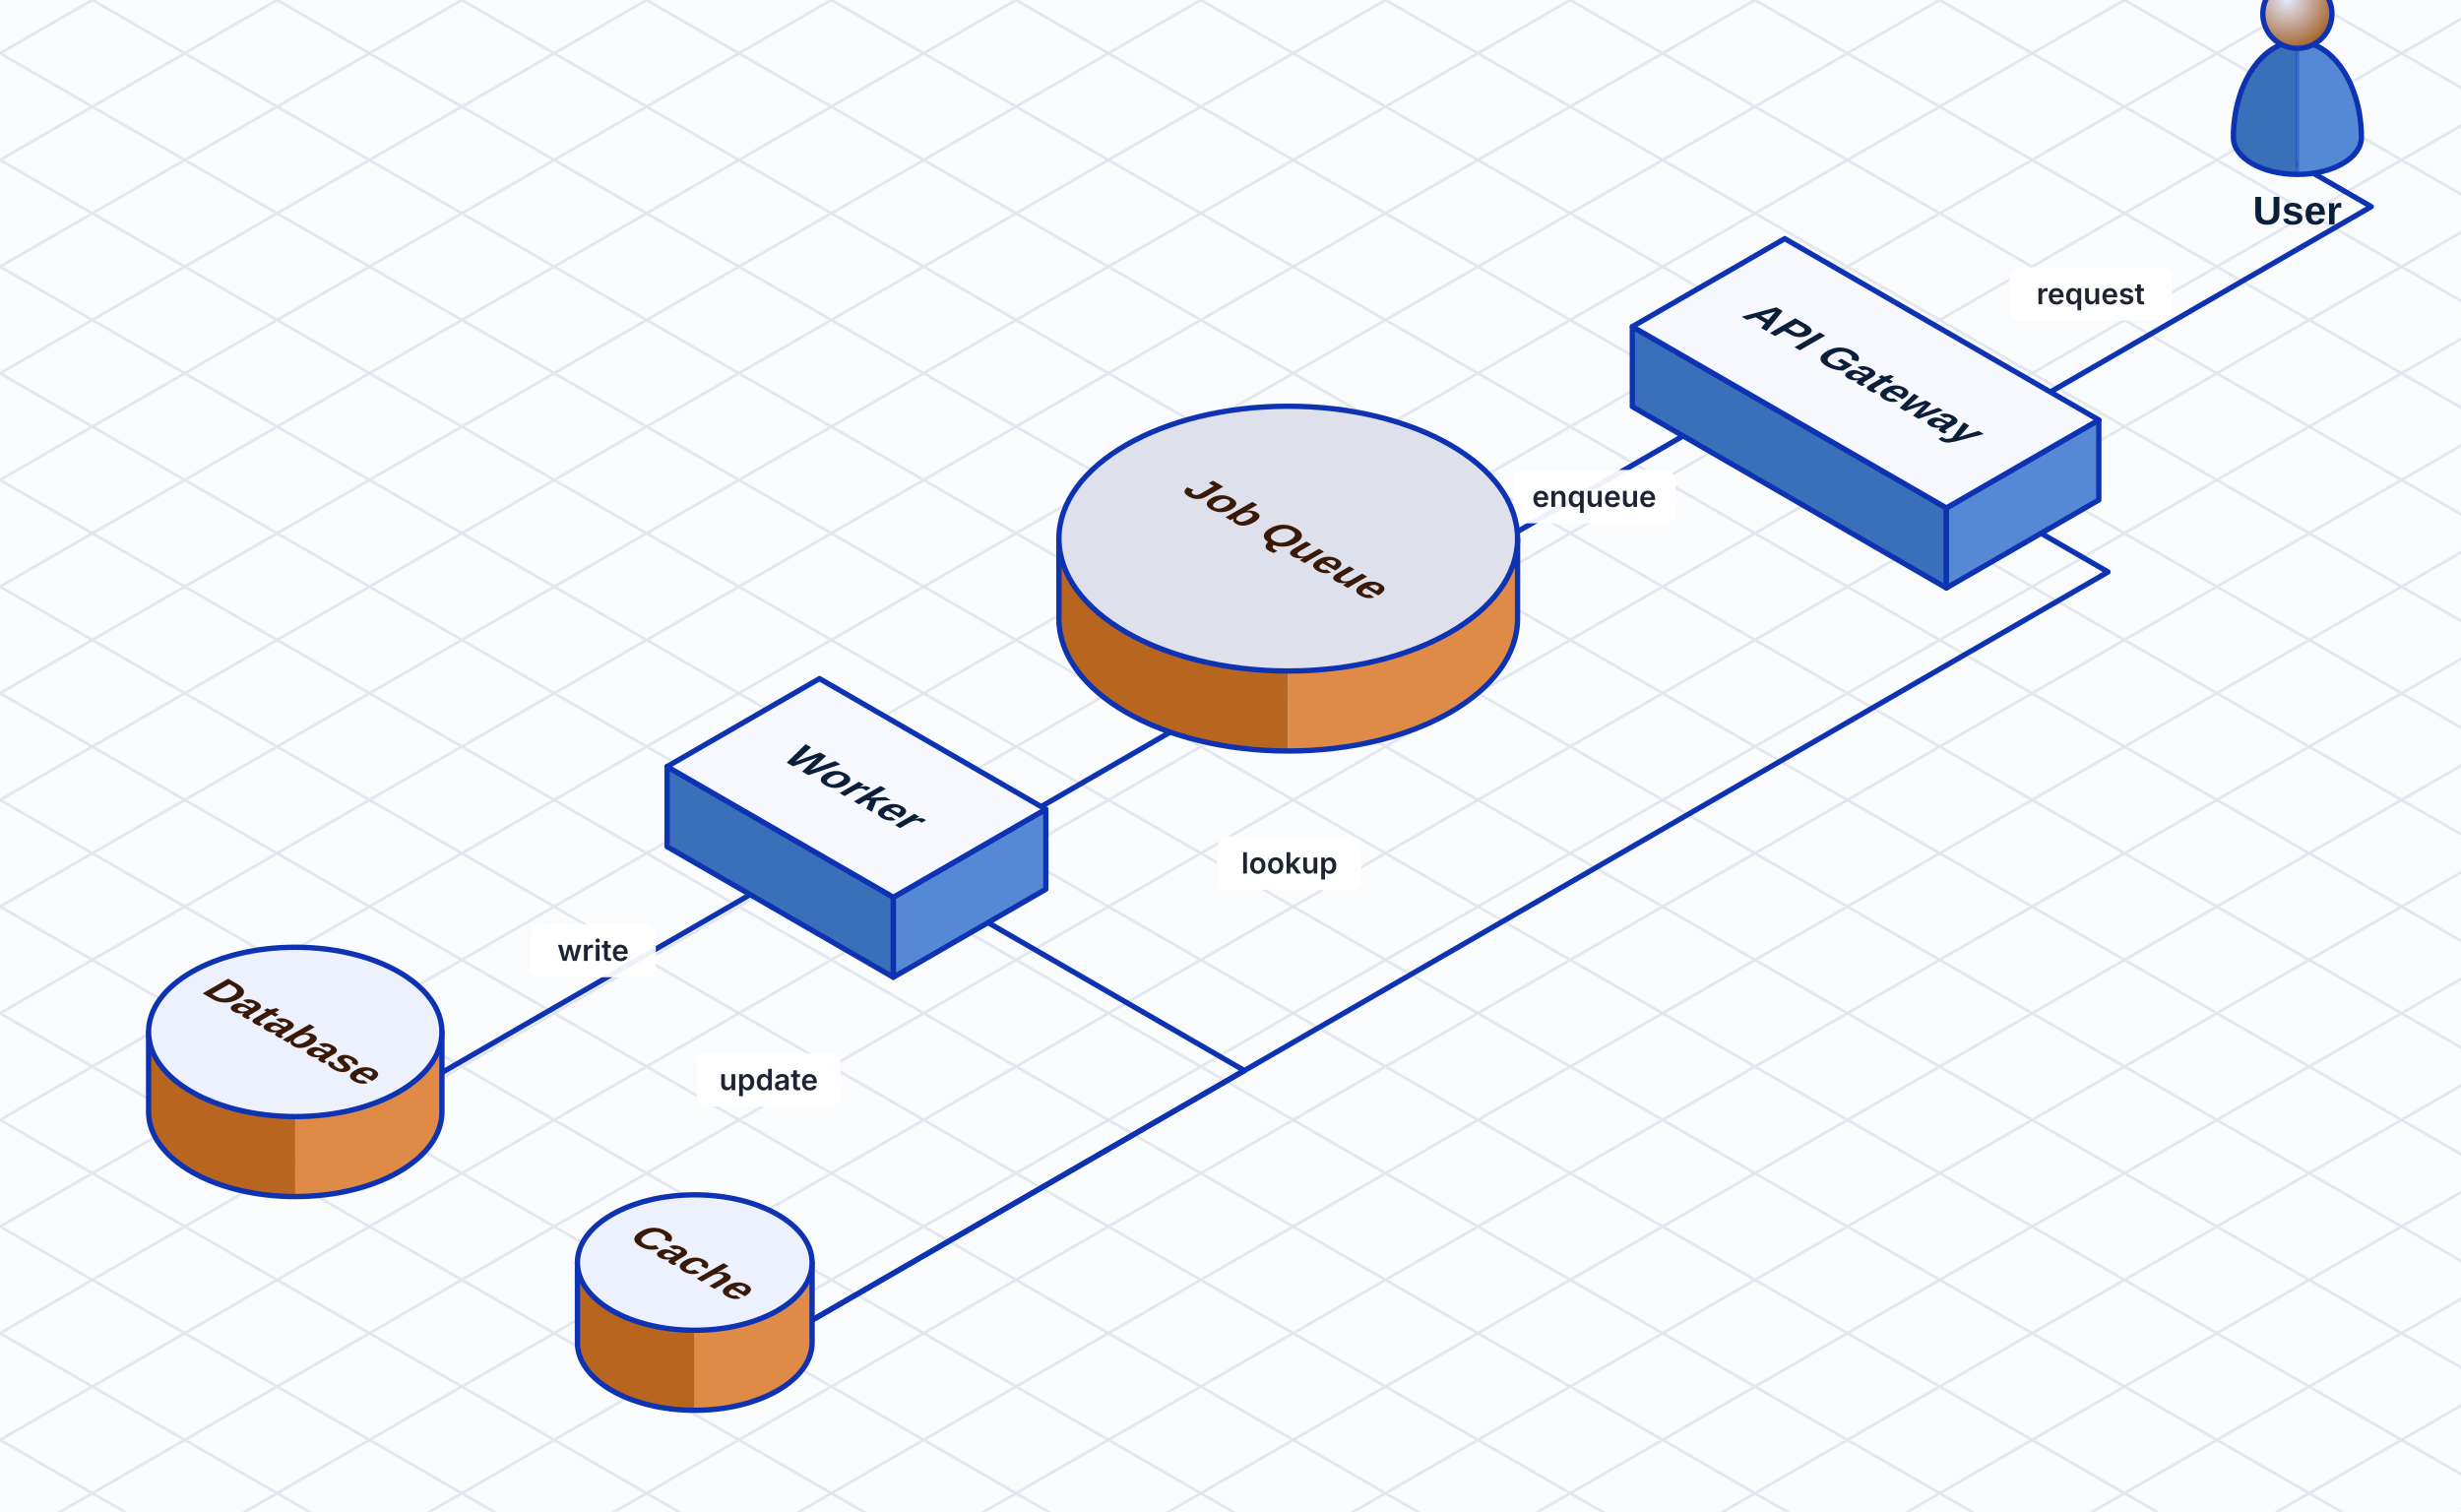
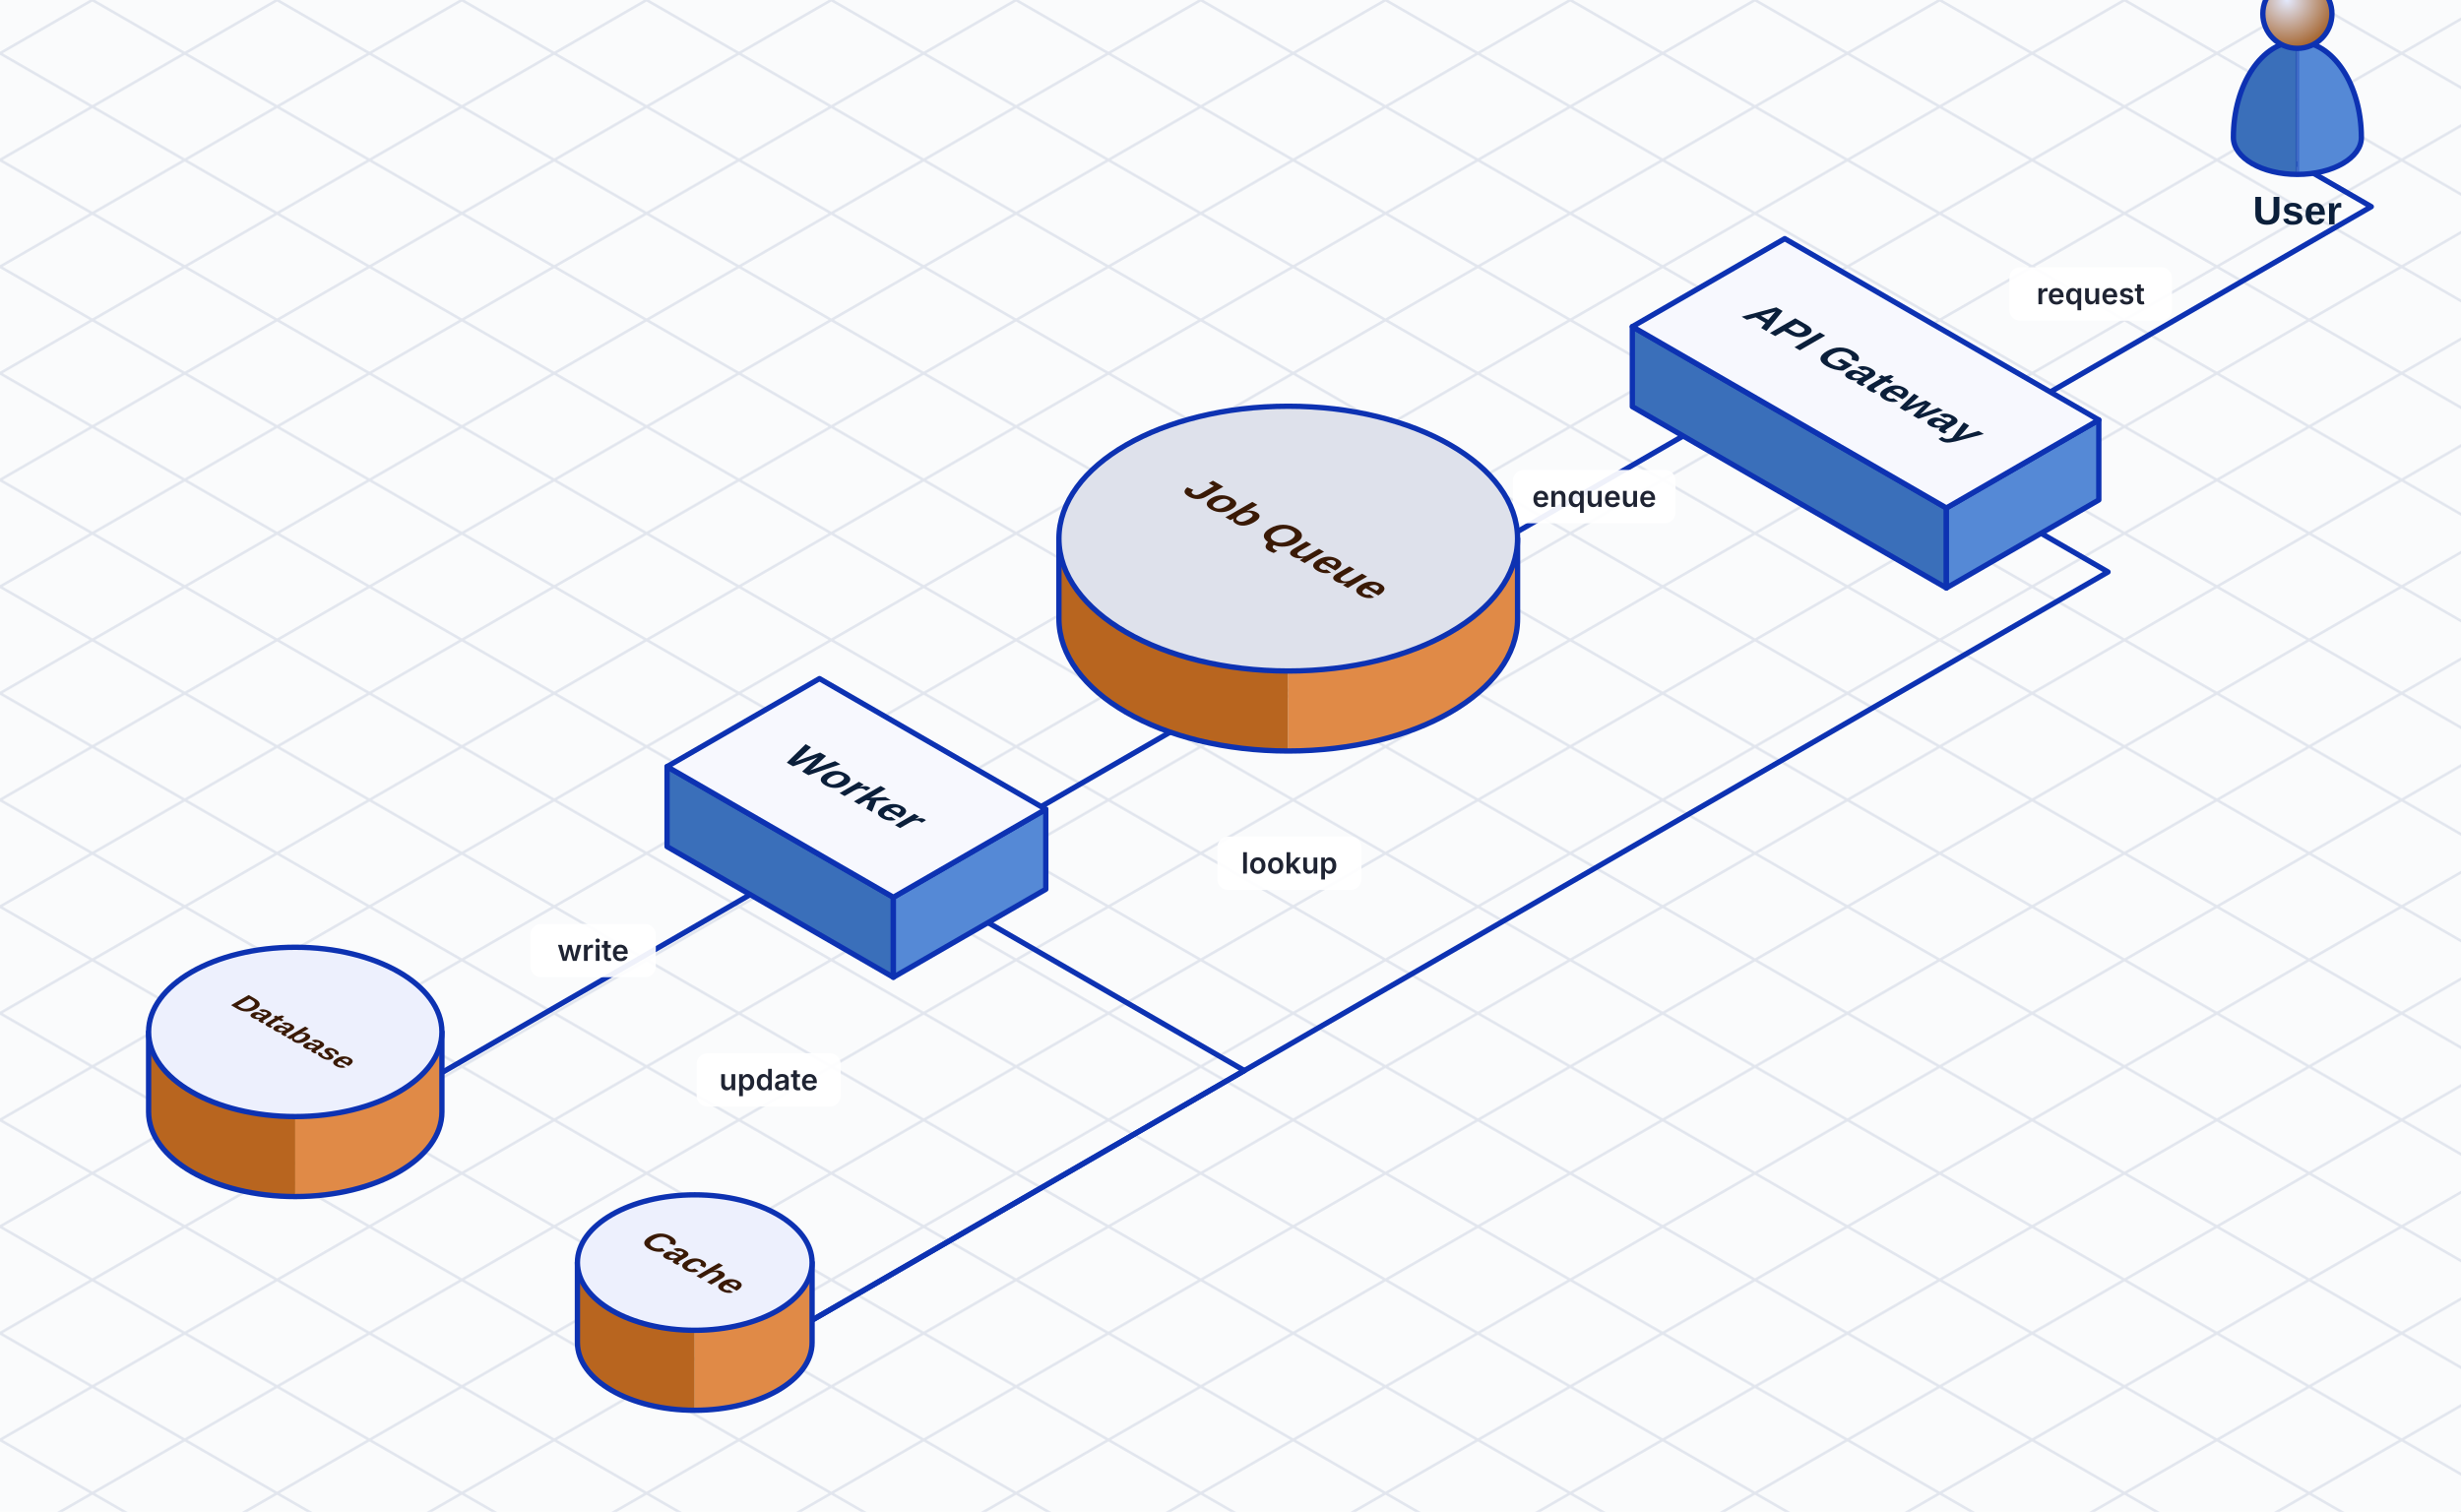
<svg xmlns="http://www.w3.org/2000/svg" viewBox="0.00 0.00 922.93 567.00" width="922.93" height="567.00">
  <defs>
    <pattern id="bg-grid" patternUnits="userSpaceOnUse" width="69.28" height="40.00">
      <rect width="69.28" height="40.00" fill="#FAFBFC" />
      <path d="M 34.64,0 L 69.28,20.00 L 34.64,40.00 L 0,20.00 Z" fill="none" stroke="#E2E6EE" stroke-width="1" />
    </pattern>
  </defs>
  <rect data-layer="canvas-bg" x="0.00" y="0.00" width="922.93" height="567.00" fill="url(#bg-grid)" />
  <g data-layer="connectors">
    <path data-connector="" d="M 861.57,61.50 L 882.36,73.50 L 889.28,77.50 L 727.34,171.00 L 706.55,159.00" fill="none" stroke="#0D32B2" stroke-width="2.00" stroke-linecap="round" stroke-linejoin="round" />
    <polygon points="706.55,159.00 715.48,159.54 711.48,166.46" fill="#0D32B2" />
    <rect x="753.56" y="100.25" width="61.00" height="20" rx="4" ry="4" fill="#FFFFFFEE" />
    <text x="784.06" y="110.25" dy=".35em" font-family="Inter, sans-serif" font-size="11" font-weight="600" fill="#1F2433" text-anchor="middle">request</text>
    <path data-connector="" d="M 705.69,151.50 L 726.47,163.50 L 678.84,136.00 L 510.83,233.00 L 490.05,221.00" fill="none" stroke="#0D32B2" stroke-width="2.00" stroke-linecap="round" stroke-linejoin="round" />
    <polygon points="490.05,221.00 498.97,221.54 494.97,228.46" fill="#0D32B2" />
    <rect x="567.37" y="176.25" width="61.00" height="20" rx="4" ry="4" fill="#FFFFFFEE" />
    <text x="597.87" y="186.25" dy=".35em" font-family="Inter, sans-serif" font-size="11" font-weight="600" fill="#1F2433" text-anchor="middle">enqueue</text>
    <path data-connector="" d="M 693.56,158.50 L 714.35,170.50 L 790.56,214.50 L 294.32,501.00 L 273.54,489.00" fill="none" stroke="#0D32B2" stroke-width="2.00" stroke-linecap="round" stroke-linejoin="round" />
    <polygon points="273.54,489.00 282.47,489.54 278.47,496.46" fill="#0D32B2" />
    <rect x="456.55" y="313.75" width="54.00" height="20" rx="4" ry="4" fill="#FFFFFFEE" />
    <text x="483.55" y="323.75" dy=".35em" font-family="Inter, sans-serif" font-size="11" font-weight="600" fill="#1F2433" text-anchor="middle">lookup</text>
    <path data-connector="" d="M 483.12,217.00 L 503.90,229.00 L 510.83,233.00 L 348.88,326.50 L 328.10,314.50" fill="none" stroke="#0D32B2" stroke-width="2.00" stroke-linecap="round" stroke-linejoin="round" />
    <polygon points="328.10,314.50 337.03,315.04 333.03,321.96" fill="#0D32B2" />
    <path data-connector="" d="M 327.23,307.00 L 348.02,319.00 L 328.97,308.00 L 138.44,418.00 L 117.66,406.00" fill="none" stroke="#0D32B2" stroke-width="2.00" stroke-linecap="round" stroke-linejoin="round" />
    <polygon points="117.66,406.00 126.58,406.54 122.58,413.46" fill="#0D32B2" />
    <rect x="198.94" y="346.50" width="47.00" height="20" rx="4" ry="4" fill="#FFFFFFEE" />
    <text x="222.44" y="356.50" dy=".35em" font-family="Inter, sans-serif" font-size="11" font-weight="600" fill="#1F2433" text-anchor="middle">write</text>
    <path data-connector="" d="M 315.11,314.00 L 335.89,326.00 L 466.66,401.50 L 282.20,508.00 L 261.42,496.00" fill="none" stroke="#0D32B2" stroke-width="2.00" stroke-linecap="round" stroke-linejoin="round" />
    <polygon points="261.42,496.00 270.34,496.54 266.34,503.46" fill="#0D32B2" />
    <rect x="261.26" y="395.00" width="54.00" height="20" rx="4" ry="4" fill="#FFFFFFEE" />
    <text x="288.26" y="405.00" dy=".35em" font-family="Inter, sans-serif" font-size="11" font-weight="600" fill="#1F2433" text-anchor="middle">update</text>
  </g>
  <g data-part="0" transform="translate(588.16 65.50)">
    <g data-face="wrap">
      <polygon data-face="left" points="24.00,87.00 24.00,57.00 141.78,125.00 141.78,155.00" fill="#3A6FBA" stroke="#0D32B2" stroke-width="2.00" stroke-linejoin="round" stroke-linecap="round" />
      <polygon data-face="right" points="198.94,122.00 198.94,92.00 141.78,125.00 141.78,155.00" fill="#5589D6" stroke="#0D32B2" stroke-width="2.00" stroke-linejoin="round" stroke-linecap="round" />
      <polygon data-face="top" points="81.16,24.00 198.94,92.00 141.78,125.00 24.00,57.00" fill="#F7F8FE" stroke="#0D32B2" stroke-width="2.00" stroke-linejoin="round" stroke-linecap="round" />
      <g data-face="top-content" transform="matrix(0.866 0.5 -0.866 0.5 81.16 24.00)">
        <text x="68.00" y="33.00" dy=".35em" font-family="Helvetica Neue, Arial, sans-serif" font-size="16.00" font-weight="600" fill="#0B1F3A" text-anchor="middle">API Gateway</text>
      </g>
    </g>
  </g>
  <g data-part="1" transform="translate(192.55 424.10)">
    <g data-face="wrap">
      <path data-face="side-left" d="M 24.00 49.40 L 24.00 79.40 A 44.00 25.40 0 0 0 68.00 104.81 L 68.00 74.81 A 44.00 25.40 0 0 0 24.00 49.40 Z" fill="#B8651F" stroke="none" />
      <path data-face="side-right" d="M 112.00 49.40 L 112.00 79.40 A 44.00 25.40 0 0 1 68.00 104.81 L 68.00 74.81 A 44.00 25.40 0 0 1 112.00 49.40 Z" fill="#E08A47" stroke="none" />
      <path data-face="outline" d="M 24.00 49.40 L 24.00 79.40 A 44.00 25.40 0 0 0 112.00 79.40 L 112.00 49.40" fill="none" stroke="#0D32B2" stroke-width="2.00" stroke-linejoin="round" stroke-linecap="round" />
      <ellipse data-face="top" cx="68.00" cy="49.40" rx="44.00" ry="25.40" fill="#EDF0FD" stroke="#0D32B2" stroke-width="2.00" />
      <g data-face="top-content" transform="matrix(0.866 0.5 -0.866 0.5 68.00 24.00)">
-         <text x="25.40" y="25.40" dy=".35em" font-family="Helvetica Neue, Arial, sans-serif" font-size="16.00" font-weight="600" fill="#3A1A06" text-anchor="middle">Cache</text>
+         <text x="25.40" y="25.40" dy=".35em" font-family="Helvetica Neue, Arial, sans-serif" font-size="13.37" font-weight="600" fill="#3A1A06" text-anchor="middle">Cache</text>
      </g>
    </g>
  </g>
  <g data-part="2" transform="translate(31.73 331.25)">
    <g data-face="wrap">
      <path data-face="side-left" d="M 24.00 55.75 L 24.00 85.75 A 55.00 31.75 0 0 0 79.00 117.51 L 79.00 87.51 A 55.00 31.75 0 0 0 24.00 55.75 Z" fill="#B8651F" stroke="none" />
      <path data-face="side-right" d="M 134.00 55.75 L 134.00 85.75 A 55.00 31.75 0 0 1 79.00 117.51 L 79.00 87.51 A 55.00 31.75 0 0 1 134.00 55.75 Z" fill="#E08A47" stroke="none" />
      <path data-face="outline" d="M 24.00 55.75 L 24.00 85.75 A 55.00 31.75 0 0 0 134.00 85.75 L 134.00 55.75" fill="none" stroke="#0D32B2" stroke-width="2.00" stroke-linejoin="round" stroke-linecap="round" />
      <ellipse data-face="top" cx="79.00" cy="55.75" rx="55.00" ry="31.75" fill="#EDF0FD" stroke="#0D32B2" stroke-width="2.00" />
      <g data-face="top-content" transform="matrix(0.866 0.5 -0.866 0.5 79.00 24.00)">
-         <text x="31.75" y="31.75" dy=".35em" font-family="Helvetica Neue, Arial, sans-serif" font-size="16.00" font-weight="600" fill="#3A1A06" text-anchor="middle">Database</text>
+         <text x="31.75" y="31.75" dy=".35em" font-family="Helvetica Neue, Arial, sans-serif" font-size="11.09" font-weight="600" fill="#3A1A06" text-anchor="middle">Database</text>
      </g>
    </g>
  </g>
  <g data-part="3" transform="translate(373.12 128.35)">
    <g data-face="wrap">
      <path data-face="side-left" d="M 24.00 73.65 L 24.00 103.65 A 86.00 49.65 0 0 0 110.00 153.30 L 110.00 123.30 A 86.00 49.65 0 0 0 24.00 73.65 Z" fill="#B8651F" stroke="none" />
      <path data-face="side-right" d="M 196.00 73.65 L 196.00 103.65 A 86.00 49.65 0 0 1 110.00 153.30 L 110.00 123.30 A 86.00 49.65 0 0 1 196.00 73.65 Z" fill="#E08A47" stroke="none" />
      <path data-face="outline" d="M 24.00 73.65 L 24.00 103.65 A 86.00 49.65 0 0 0 196.00 103.65 L 196.00 73.65" fill="none" stroke="#0D32B2" stroke-width="2.00" stroke-linejoin="round" stroke-linecap="round" />
      <ellipse data-face="top" cx="110.00" cy="73.65" rx="86.00" ry="49.65" fill="#DEE1EB" stroke="#0D32B2" stroke-width="2.00" />
      <g data-face="top-content" transform="matrix(0.866 0.5 -0.866 0.5 110.00 24.00)">
        <text x="49.65" y="49.65" dy=".35em" font-family="Helvetica Neue, Arial, sans-serif" font-size="16.00" font-weight="600" fill="#3A1A06" text-anchor="middle">Job Queue</text>
      </g>
    </g>
  </g>
  <g data-part="4" transform="translate(813.57 -31.78)">
    <g data-face="wrap">
      <defs>
        <radialGradient id="p4-person-head-grad" cx="35%" cy="30%" r="75%">
          <stop offset="0%" stop-color="#E3E9FD" />
          <stop offset="100%" stop-color="#A35F25" />
        </radialGradient>
      </defs>
      <path data-face="body-left" d="M 48.00 47.33 A 24.00 36.00 0 0 0 24.00 83.33 A 24.00 13.86 0 0 0 48.00 97.18 Z" fill="#3A6FBA" stroke="none" />
      <path data-face="body-right" d="M 48.00 47.33 A 24.00 36.00 0 0 1 72.00 83.33 A 24.00 13.86 0 0 1 48.00 97.18 Z" fill="#5589D6" stroke="none" />
      <line data-face="body-ridge" x1="48.00" y1="47.33" x2="48.00" y2="97.18" stroke="#0D32B2" stroke-width="1.40" stroke-linecap="round" opacity="0.35" />
      <path data-face="body-outline" d="M 48.00 47.33 A 24.00 36.00 0 0 1 72.00 83.33 A 24.00 13.86 0 0 1 24.00 83.33 A 24.00 36.00 0 0 1 48.00 47.33 Z" fill="none" stroke="#0D32B2" stroke-width="2.00" stroke-linejoin="round" stroke-linecap="round" />
      <circle data-face="head" cx="48.00" cy="36.96" r="12.96" fill="url(#p4-person-head-grad)" stroke="#0D32B2" stroke-width="2.00" />
      <text data-face="label" x="48.00" y="115.93" font-family="Helvetica Neue, Arial, sans-serif" font-size="15.00" font-weight="600" fill="#0B1F3A" text-anchor="middle">User</text>
    </g>
  </g>
  <g data-part="5" transform="translate(226.16 230.50)">
    <g data-face="wrap">
      <polygon data-face="left" points="24.00,87.00 24.00,57.00 108.87,106.00 108.87,136.00" fill="#3A6FBA" stroke="#0D32B2" stroke-width="2.00" stroke-linejoin="round" stroke-linecap="round" />
      <polygon data-face="right" points="166.03,103.00 166.03,73.00 108.87,106.00 108.87,136.00" fill="#5589D6" stroke="#0D32B2" stroke-width="2.00" stroke-linejoin="round" stroke-linecap="round" />
      <polygon data-face="top" points="81.16,24.00 166.03,73.00 108.87,106.00 24.00,57.00" fill="#F7F8FE" stroke="#0D32B2" stroke-width="2.00" stroke-linejoin="round" stroke-linecap="round" />
      <g data-face="top-content" transform="matrix(0.866 0.5 -0.866 0.5 81.16 24.00)">
        <text x="49.00" y="33.00" dy=".35em" font-family="Helvetica Neue, Arial, sans-serif" font-size="16.00" font-weight="600" fill="#0B1F3A" text-anchor="middle">Worker</text>
      </g>
    </g>
  </g>
</svg>
